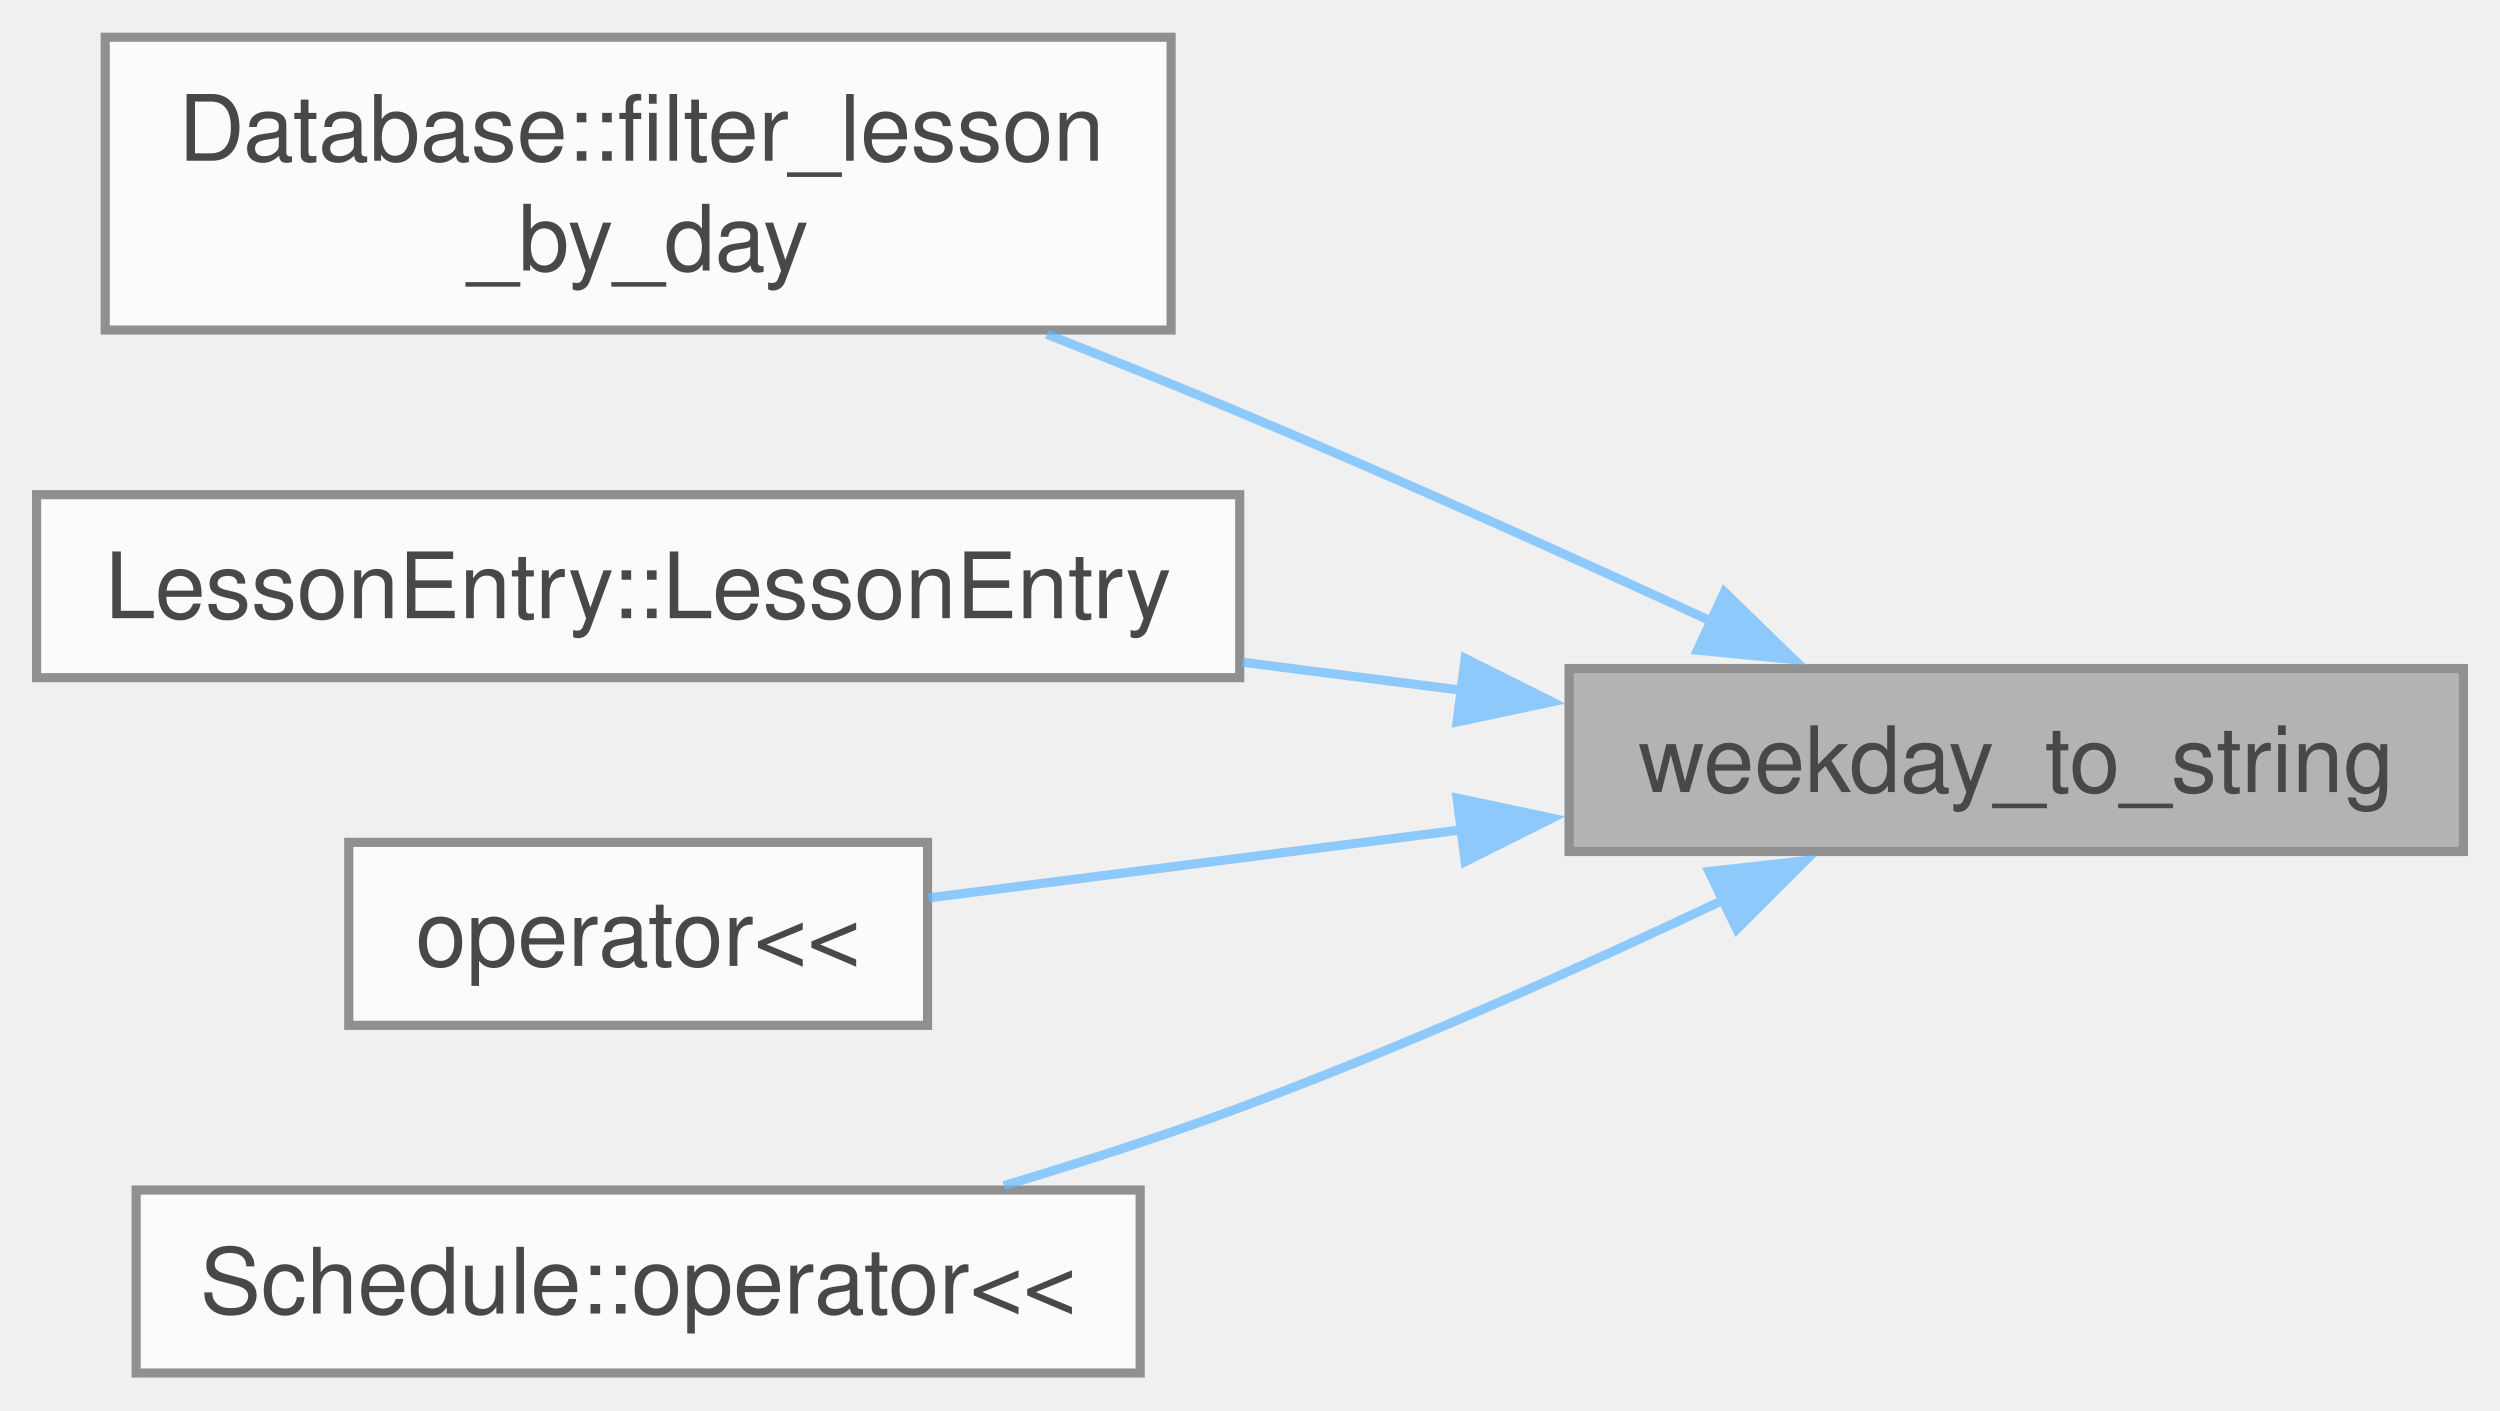
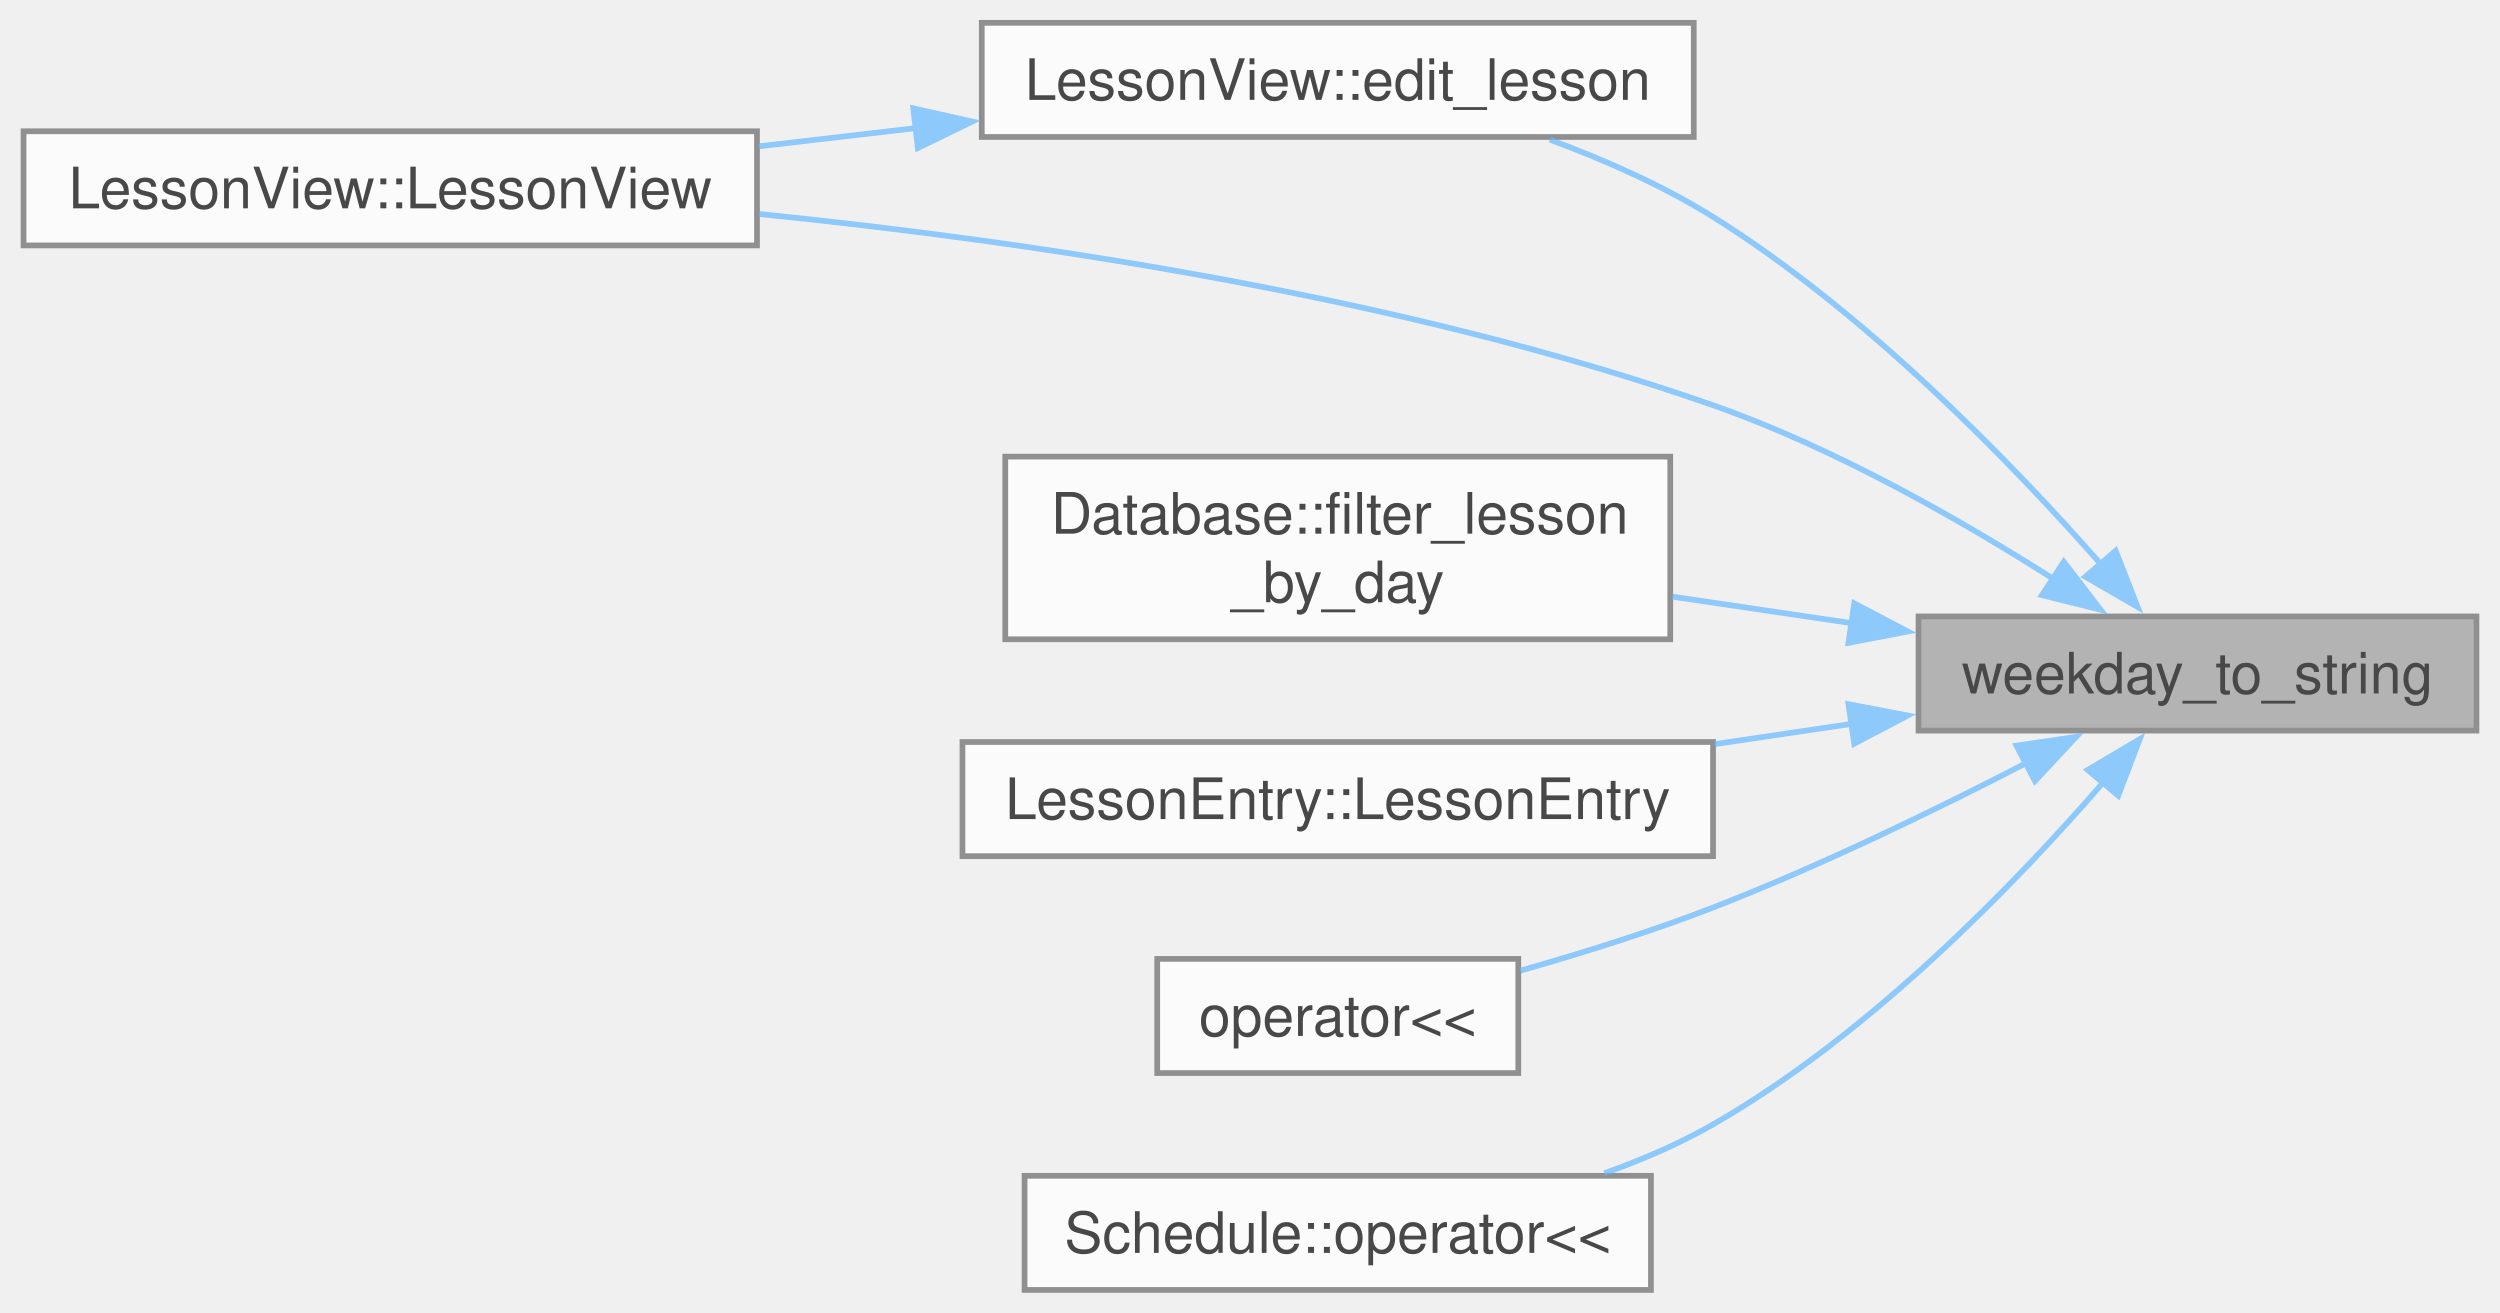
- <svg xmlns="http://www.w3.org/2000/svg" xmlns:xlink="http://www.w3.org/1999/xlink" width="273pt" height="154pt" viewBox="0.00 0.00 273.25 154.00">
+ <svg xmlns="http://www.w3.org/2000/svg" xmlns:xlink="http://www.w3.org/1999/xlink" width="438pt" height="230pt" viewBox="0.00 0.00 437.75 230.00">
  <svg id="main" version="1.1" xml:space="preserve">
    <style type="text/css">
.node, .edge {opacity: 0.7;}
.node.selected, .edge.selected {opacity: 1;}
.edge:hover path { stroke: red; }
.edge:hover polygon { stroke: red; fill: red; }
</style>
    <svg id="graph" class="graph">
-       <g id="graph0" class="graph" transform="scale(1 1) rotate(0) translate(4 150)">
+       <g id="graph0" class="graph" transform="scale(1 1) rotate(0) translate(4 226)">
        <g id="Node000001" class="node">
          <g id="a_Node000001">
            <a xlink:title="Converts a WeekDays enum value to its string representation.">
-               <polygon fill="#999999" stroke="#666666" points="265.25,-77 167.5,-77 167.5,-57 265.25,-57 265.25,-77" />
-               <text text-anchor="middle" x="216.38" y="-63.5" font-family="Helvetica,sans-Serif" font-size="10.00">weekday_to_string</text>
+               <polygon fill="#999999" stroke="#666666" points="429.75,-118 332,-118 332,-98 429.75,-98 429.75,-118" />
+               <text text-anchor="middle" x="380.88" y="-104.5" font-family="Helvetica,sans-Serif" font-size="10.00">weekday_to_string</text>
            </a>
          </g>
        </g>
        <g id="Node000002" class="node">
          <g id="a_Node000002">
-             <a xlink:href="class_database.html#a3ab08425557dc0b07c6452f30c5a2710" target="_top" xlink:title="Filters lessons by day.">
-               <polygon fill="white" stroke="#666666" points="124,-146 7.5,-146 7.5,-114 124,-114 124,-146" />
-               <text text-anchor="start" x="15.5" y="-132.5" font-family="Helvetica,sans-Serif" font-size="10.00">Database::filter_lesson</text>
-               <text text-anchor="middle" x="65.75" y="-120.5" font-family="Helvetica,sans-Serif" font-size="10.00">_by_day</text>
+             <a xlink:href="class_lesson_view.html#a01642f9f2ac50e57169729fd7bfdd4e2" target="_top" xlink:title="Function called when the edit button is clicked.">
+               <polygon fill="white" stroke="#666666" points="292.62,-222 167.88,-222 167.88,-202 292.62,-202 292.62,-222" />
+               <text text-anchor="middle" x="230.25" y="-208.5" font-family="Helvetica,sans-Serif" font-size="10.00">LessonView::edit_lesson</text>
            </a>
          </g>
        </g>
        <g id="edge1_Node000001_Node000002" class="edge">
          <g id="a_edge1_Node000001_Node000002">
            <a xlink:title=" ">
-               <path fill="none" stroke="#63b8ff" d="M183.3,-82.05C167.75,-89.21 148.75,-97.77 131.5,-105 124.72,-107.84 117.5,-110.75 110.42,-113.53" />
-               <polygon fill="#63b8ff" stroke="#63b8ff" points="184.48,-85.36 192.08,-77.98 181.53,-79.01 184.48,-85.36" />
+               <path fill="none" stroke="#63b8ff" d="M364.13,-126.95C348.45,-144.78 322.89,-171.2 296,-188 287.26,-193.46 277.08,-197.96 267.42,-201.53" />
+               <polygon fill="#63b8ff" stroke="#63b8ff" points="366.54,-129.51 370.4,-119.64 361.23,-124.95 366.54,-129.51" />
            </a>
          </g>
        </g>
        <g id="Node000003" class="node">
          <g id="a_Node000003">
-             <a xlink:href="class_lesson_entry.html#aea1e4e5c021933e1a3063691fd1aef09" target="_top" xlink:title="Constructs a LessonEntry widget.">
-               <polygon fill="white" stroke="#666666" points="131.5,-96 0,-96 0,-76 131.5,-76 131.5,-96" />
-               <text text-anchor="middle" x="65.75" y="-82.5" font-family="Helvetica,sans-Serif" font-size="10.00">LessonEntry::LessonEntry</text>
+             <a xlink:href="class_lesson_view.html#a5652733016a72ccf85b1df6e88a3513e" target="_top" xlink:title="Constructs a LessonView widget.">
+               <polygon fill="white" stroke="#666666" points="128.5,-203 0,-203 0,-183 128.5,-183 128.5,-203" />
+               <text text-anchor="middle" x="64.25" y="-189.5" font-family="Helvetica,sans-Serif" font-size="10.00">LessonView::LessonView</text>
            </a>
          </g>
        </g>
-         <g id="edge2_Node000001_Node000003" class="edge">
-           <g id="a_edge2_Node000001_Node000003">
+         <g id="edge5_Node000001_Node000003" class="edge">
+           <g id="a_edge5_Node000001_Node000003">
            <a xlink:title=" ">
-               <path fill="none" stroke="#63b8ff" d="M155.77,-74.62C147.88,-75.63 139.76,-76.67 131.79,-77.69" />
-               <polygon fill="#63b8ff" stroke="#63b8ff" points="156.14,-78.1 165.62,-73.36 155.26,-71.16 156.14,-78.1" />
+               <path fill="none" stroke="#63b8ff" d="M355.92,-124.39C339.7,-134.73 317.39,-147.5 296,-155 241.4,-174.13 176.09,-183.74 128.91,-188.5" />
+               <polygon fill="#63b8ff" stroke="#63b8ff" points="357.45,-127.57 363.91,-119.17 353.62,-121.72 357.45,-127.57" />
            </a>
          </g>
        </g>
        <g id="Node000004" class="node">
          <g id="a_Node000004">
-             <a xlink:href="_date_time_8cpp.html#a4bb6582c1a4e97a3bb992150fd18d2b4" target="_top" xlink:title="Outputs a WeekDays enum value to a stream.">
-               <polygon fill="white" stroke="#666666" points="97.38,-58 34.12,-58 34.12,-38 97.38,-38 97.38,-58" />
-               <text text-anchor="middle" x="65.75" y="-44.5" font-family="Helvetica,sans-Serif" font-size="10.00">operator&lt;&lt;</text>
+             <a xlink:href="class_database.html#a3ab08425557dc0b07c6452f30c5a2710" target="_top" xlink:title="Filters lessons by day.">
+               <polygon fill="white" stroke="#666666" points="288.5,-146 172,-146 172,-114 288.5,-114 288.5,-146" />
+               <text text-anchor="start" x="180" y="-132.5" font-family="Helvetica,sans-Serif" font-size="10.00">Database::filter_lesson</text>
+               <text text-anchor="middle" x="230.25" y="-120.5" font-family="Helvetica,sans-Serif" font-size="10.00">_by_day</text>
            </a>
          </g>
        </g>
        <g id="edge3_Node000001_Node000004" class="edge">
          <g id="a_edge3_Node000001_Node000004">
            <a xlink:title=" ">
-               <path fill="none" stroke="#63b8ff" d="M155.88,-59.39C135.86,-56.84 114.36,-54.09 97.48,-51.93" />
-               <polygon fill="#63b8ff" stroke="#63b8ff" points="155.26,-62.84 165.62,-60.64 156.14,-55.9 155.26,-62.84" />
+               <path fill="none" stroke="#63b8ff" d="M320.5,-116.79C310.07,-118.33 299.23,-119.94 288.85,-121.47" />
+               <polygon fill="#63b8ff" stroke="#63b8ff" points="320.74,-120.29 330.12,-115.36 319.72,-113.37 320.74,-120.29" />
            </a>
          </g>
        </g>
        <g id="Node000005" class="node">
          <g id="a_Node000005">
-             <a xlink:href="class_schedule.html#a2d68fb0c1961d13c9560cc0ac52e649a" target="_top" xlink:title="Outputs the Schedule to a stream.">
-               <polygon fill="white" stroke="#666666" points="120.62,-20 10.88,-20 10.88,0 120.62,0 120.62,-20" />
-               <text text-anchor="middle" x="65.75" y="-6.5" font-family="Helvetica,sans-Serif" font-size="10.00">Schedule::operator&lt;&lt;</text>
+             <a xlink:href="class_lesson_entry.html#aea1e4e5c021933e1a3063691fd1aef09" target="_top" xlink:title="Constructs a LessonEntry widget.">
+               <polygon fill="white" stroke="#666666" points="296,-96 164.5,-96 164.5,-76 296,-76 296,-96" />
+               <text text-anchor="middle" x="230.25" y="-82.5" font-family="Helvetica,sans-Serif" font-size="10.00">LessonEntry::LessonEntry</text>
            </a>
          </g>
        </g>
        <g id="edge4_Node000001_Node000005" class="edge">
          <g id="a_edge4_Node000001_Node000005">
            <a xlink:title=" ">
-               <path fill="none" stroke="#63b8ff" d="M184.52,-51.77C168.86,-44.36 149.4,-35.64 131.5,-29 123.26,-25.94 114.29,-23.05 105.73,-20.48" />
-               <polygon fill="#63b8ff" stroke="#63b8ff" points="182.79,-54.82 193.32,-55.99 185.82,-48.51 182.79,-54.82" />
+               <path fill="none" stroke="#63b8ff" d="M320.27,-99.18C312.38,-98.01 304.26,-96.81 296.29,-95.63" />
+               <polygon fill="#63b8ff" stroke="#63b8ff" points="319.72,-102.63 330.12,-100.64 320.74,-95.71 319.72,-102.63" />
+             </a>
+           </g>
+         </g>
+         <g id="Node000006" class="node">
+           <g id="a_Node000006">
+             <a xlink:href="_date_time_8cpp.html#a4bb6582c1a4e97a3bb992150fd18d2b4" target="_top" xlink:title="Outputs a WeekDays enum value to a stream.">
+               <polygon fill="white" stroke="#666666" points="261.88,-58 198.62,-58 198.62,-38 261.88,-38 261.88,-58" />
+               <text text-anchor="middle" x="230.25" y="-44.5" font-family="Helvetica,sans-Serif" font-size="10.00">operator&lt;&lt;</text>
+             </a>
+           </g>
+         </g>
+         <g id="edge6_Node000001_Node000006" class="edge">
+           <g id="a_edge6_Node000001_Node000006">
+             <a xlink:title=" ">
+               <path fill="none" stroke="#63b8ff" d="M351.18,-92.47C335.23,-84.22 314.84,-74.31 296,-67 285.19,-62.81 273.05,-59.01 262.24,-55.94" />
+               <polygon fill="#63b8ff" stroke="#63b8ff" points="349.15,-95.36 359.63,-96.91 352.4,-89.16 349.15,-95.36" />
+             </a>
+           </g>
+         </g>
+         <g id="Node000007" class="node">
+           <g id="a_Node000007">
+             <a xlink:href="class_schedule.html#a2d68fb0c1961d13c9560cc0ac52e649a" target="_top" xlink:title="Outputs the Schedule to a stream.">
+               <polygon fill="white" stroke="#666666" points="285.12,-20 175.38,-20 175.38,0 285.12,0 285.12,-20" />
+               <text text-anchor="middle" x="230.25" y="-6.5" font-family="Helvetica,sans-Serif" font-size="10.00">Schedule::operator&lt;&lt;</text>
+             </a>
+           </g>
+         </g>
+         <g id="edge7_Node000001_Node000007" class="edge">
+           <g id="a_edge7_Node000001_Node000007">
+             <a xlink:title=" ">
+               <path fill="none" stroke="#63b8ff" d="M364.58,-89.17C349.07,-71.26 323.49,-44.76 296,-29 290.1,-25.62 283.56,-22.8 276.96,-20.45" />
+               <polygon fill="#63b8ff" stroke="#63b8ff" points="361.64,-91.11 370.76,-96.5 366.99,-86.6 361.64,-91.11" />
+             </a>
+           </g>
+         </g>
+         <g id="edge2_Node000002_Node000003" class="edge">
+           <g id="a_edge2_Node000002_Node000003">
+             <a xlink:title=" ">
+               <path fill="none" stroke="#63b8ff" d="M156.54,-203.58C147.28,-202.5 137.87,-201.41 128.77,-200.36" />
+               <polygon fill="#63b8ff" stroke="#63b8ff" points="155.88,-207.02 166.21,-204.7 156.68,-200.07 155.88,-207.02" />
            </a>
          </g>
        </g>
      </g>
    </svg>
  </svg>
  <style type="text/css">

[data-mouse-over-selected='false'] { opacity: 0.7; }
[data-mouse-over-selected='true']  { opacity: 1.0; }

</style>
</svg>
